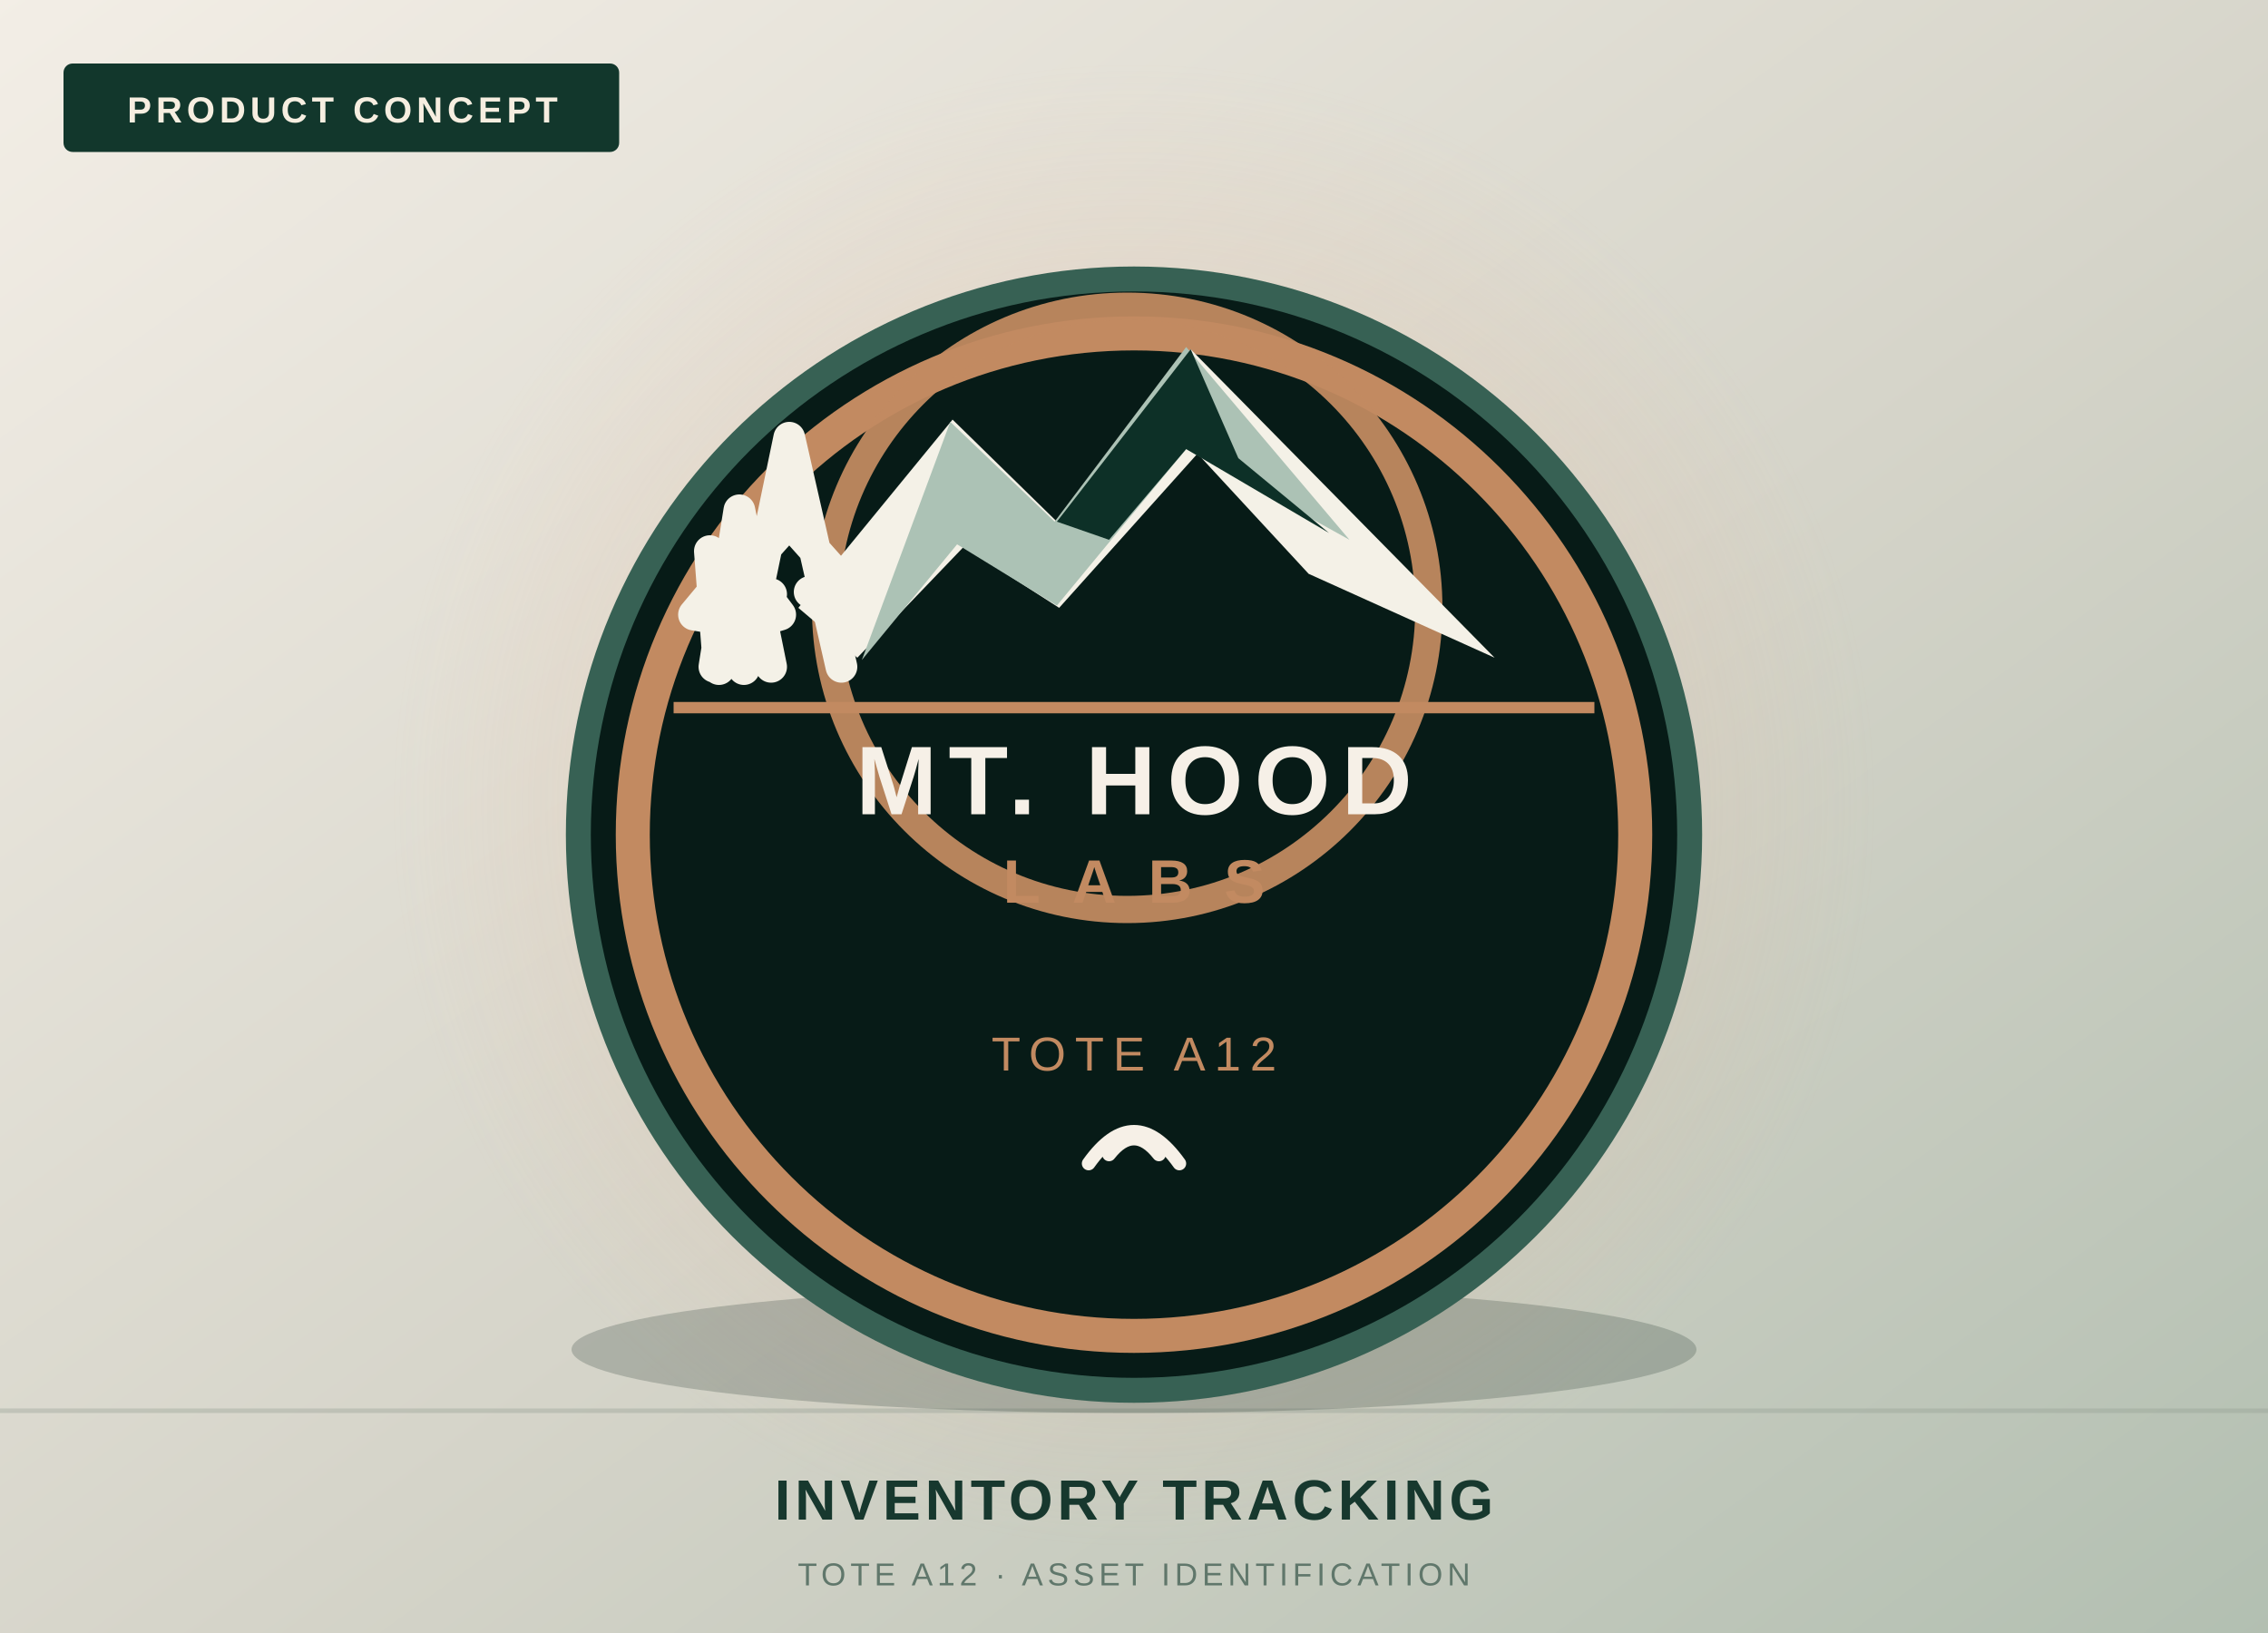
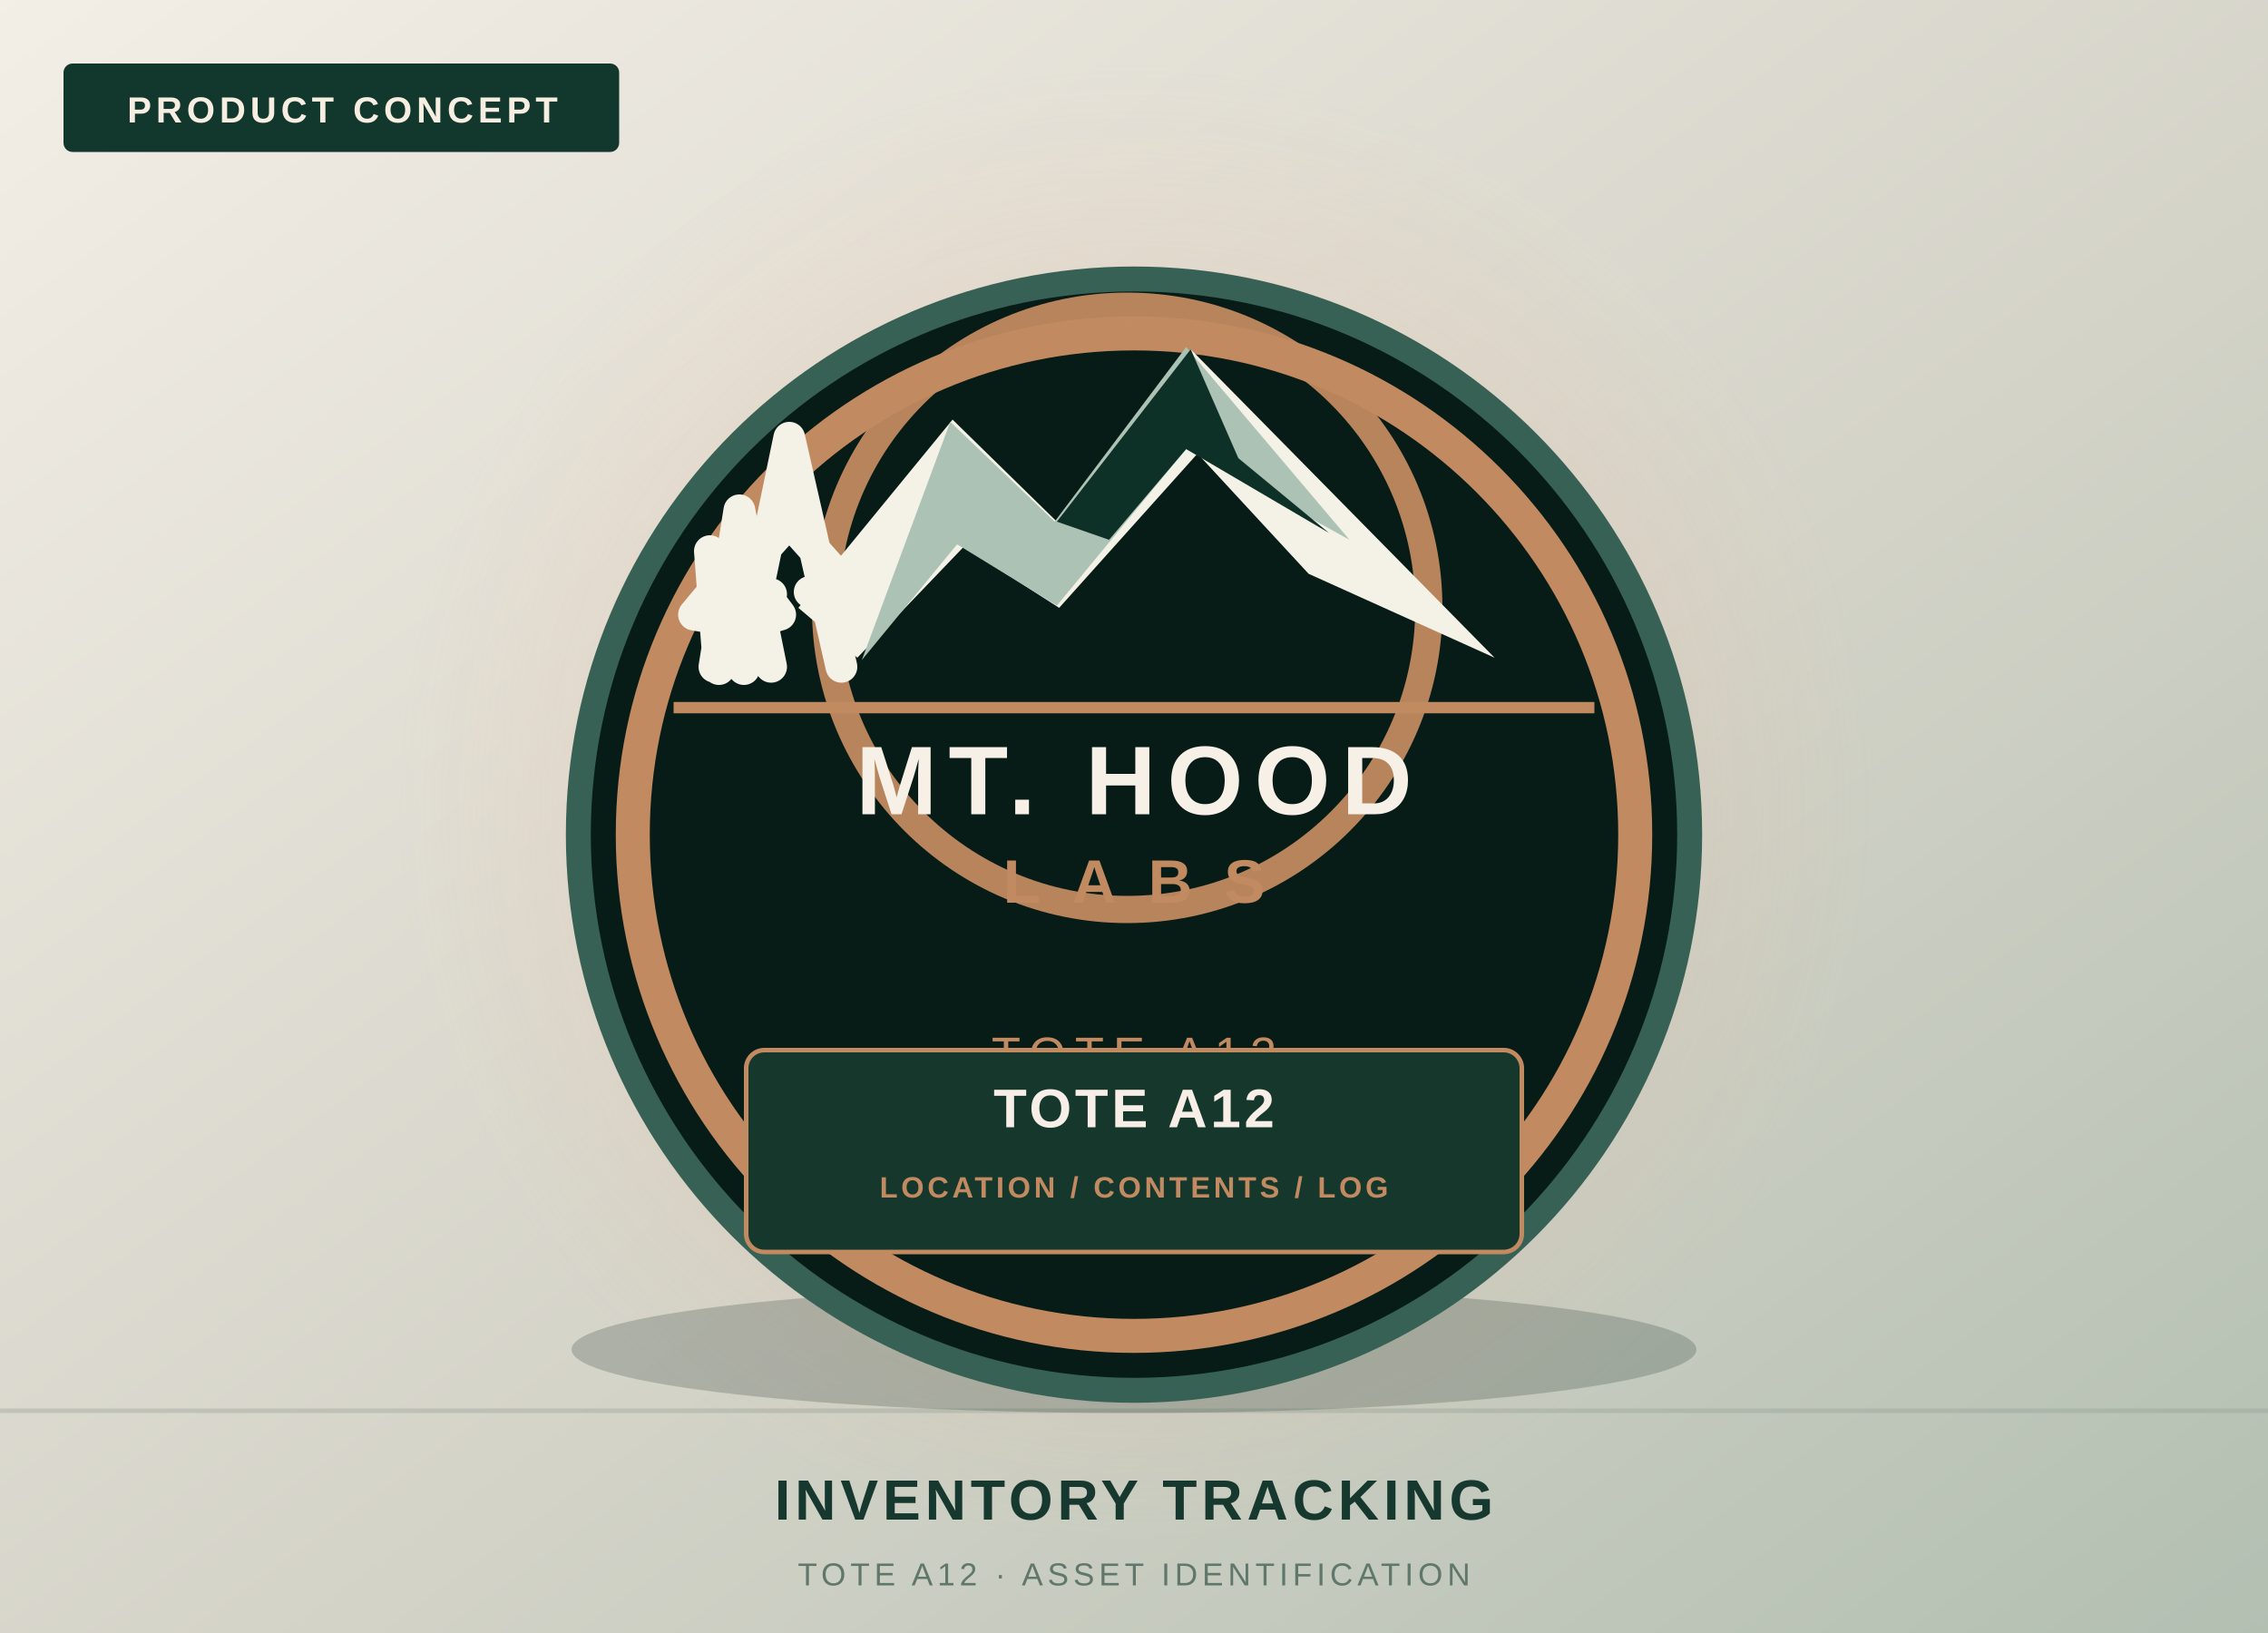
<svg xmlns="http://www.w3.org/2000/svg" viewBox="0 0 1000 720" role="img" aria-label="Inventory tracking 3D product concept by MT. HOOD LABS">
  <defs>
    <linearGradient id="back" x1="0" y1="0" x2="1" y2="1">
      <stop stop-color="#f3eee6" />
      <stop offset=".55" stop-color="#d5d4c9" />
      <stop offset="1" stop-color="#b2bfb1" />
    </linearGradient>
    <radialGradient id="halo">
      <stop stop-color="#e8b99b" stop-opacity=".5" />
      <stop offset="1" stop-color="#e8b99b" stop-opacity="0" />
    </radialGradient>
  </defs>
  <rect width="1000" height="720" fill="url(#back)" />
  <circle cx="500" cy="355" r="330" fill="url(#halo)" />
  <path d="M0 622h1000" stroke="#8e9b90" stroke-width="2" opacity=".35" />
  <ellipse cx="500" cy="595" rx="248" ry="28" fill="#082017" opacity=".2" />
  <circle cx="500" cy="368" r="245" fill="#071b17" stroke="#376154" stroke-width="11" />
  <circle cx="500" cy="368" r="221" fill="none" stroke="#c28a61" stroke-width="15" />
  <g transform="translate(0 -18)">
    <circle cx="497" cy="286" r="133" fill="none" stroke="#c28a61" stroke-width="12" opacity=".94" />
    <path d="M352 286 420 203 466 248 525 172 659 308l-82-37-49-53-61 68-42-27-47 49Z" fill="#f4f1e7" />
    <path d="m419 204 46 44 58-77 72 85-72-40-57 69-44-27-42 51Z" fill="#acc2b5" />
    <path d="m525 172 21 48 40 33-63-37-34 40-23-8Z" fill="#0d3027" />
    <path d="M327 312l21-101 23 101m-31-32-18-3 26-29 25 28-16 3m-42 33 11-69 14 69m-22-21-12-2 20-24 18 24-10 3m-17 21-4-52 15 52" stroke="#f4f1e7" stroke-width="14" fill="none" stroke-linejoin="round" stroke-linecap="round" />
    <path d="M297 330h406" stroke="#c28a61" stroke-width="5" />
    <text x="500" y="377" fill="#f6f0e7" font-family="Arial,sans-serif" font-size="43" letter-spacing="5" text-anchor="middle" font-weight="800">MT. HOOD</text>
    <text x="500" y="416" fill="#c28a61" font-family="Arial,sans-serif" font-size="27" letter-spacing="14" text-anchor="middle" font-weight="700">LABS</text>
  </g>
  <text x="500" y="472" fill="#c28a61" font-family="Arial" font-size="21" text-anchor="middle" letter-spacing="4">TOTE A12</text>
  <path d="M480 513q20-28 40 0m-31-4q11-14 22 0" fill="none" stroke="#f6f0e7" stroke-width="6" stroke-linecap="round" />
+   <g>
+     <rect x="329" y="463" width="342" height="89" rx="8" fill="#15372c" stroke="#c28a61" stroke-width="2" />
+     <text x="500" y="497" text-anchor="middle" fill="#f6eee7" font-family="Arial,sans-serif" font-size="24" font-weight="800" letter-spacing="1.5">TOTE A12</text>
+     <text x="500" y="528" text-anchor="middle" fill="#c28a61" font-family="Arial,sans-serif" font-size="13" font-weight="800" letter-spacing="1.5">LOCATION  /  CONTENTS  /  LOG</text>
+   </g>
  <rect x="28" y="28" width="245" height="39" rx="4" fill="#12372c" />
  <text x="151" y="54" font-family="Arial" font-size="16" font-weight="bold" letter-spacing="2" text-anchor="middle" fill="#f6eee0">PRODUCT CONCEPT</text>
  <text x="500" y="670" text-anchor="middle" font-family="Arial" font-size="25" font-weight="800" letter-spacing="2" fill="#17382e">INVENTORY TRACKING</text>
  <text x="500" y="699" text-anchor="middle" font-family="Arial" font-size="14" letter-spacing="2" fill="#60776b">TOTE A12 · ASSET IDENTIFICATION</text>
</svg>
